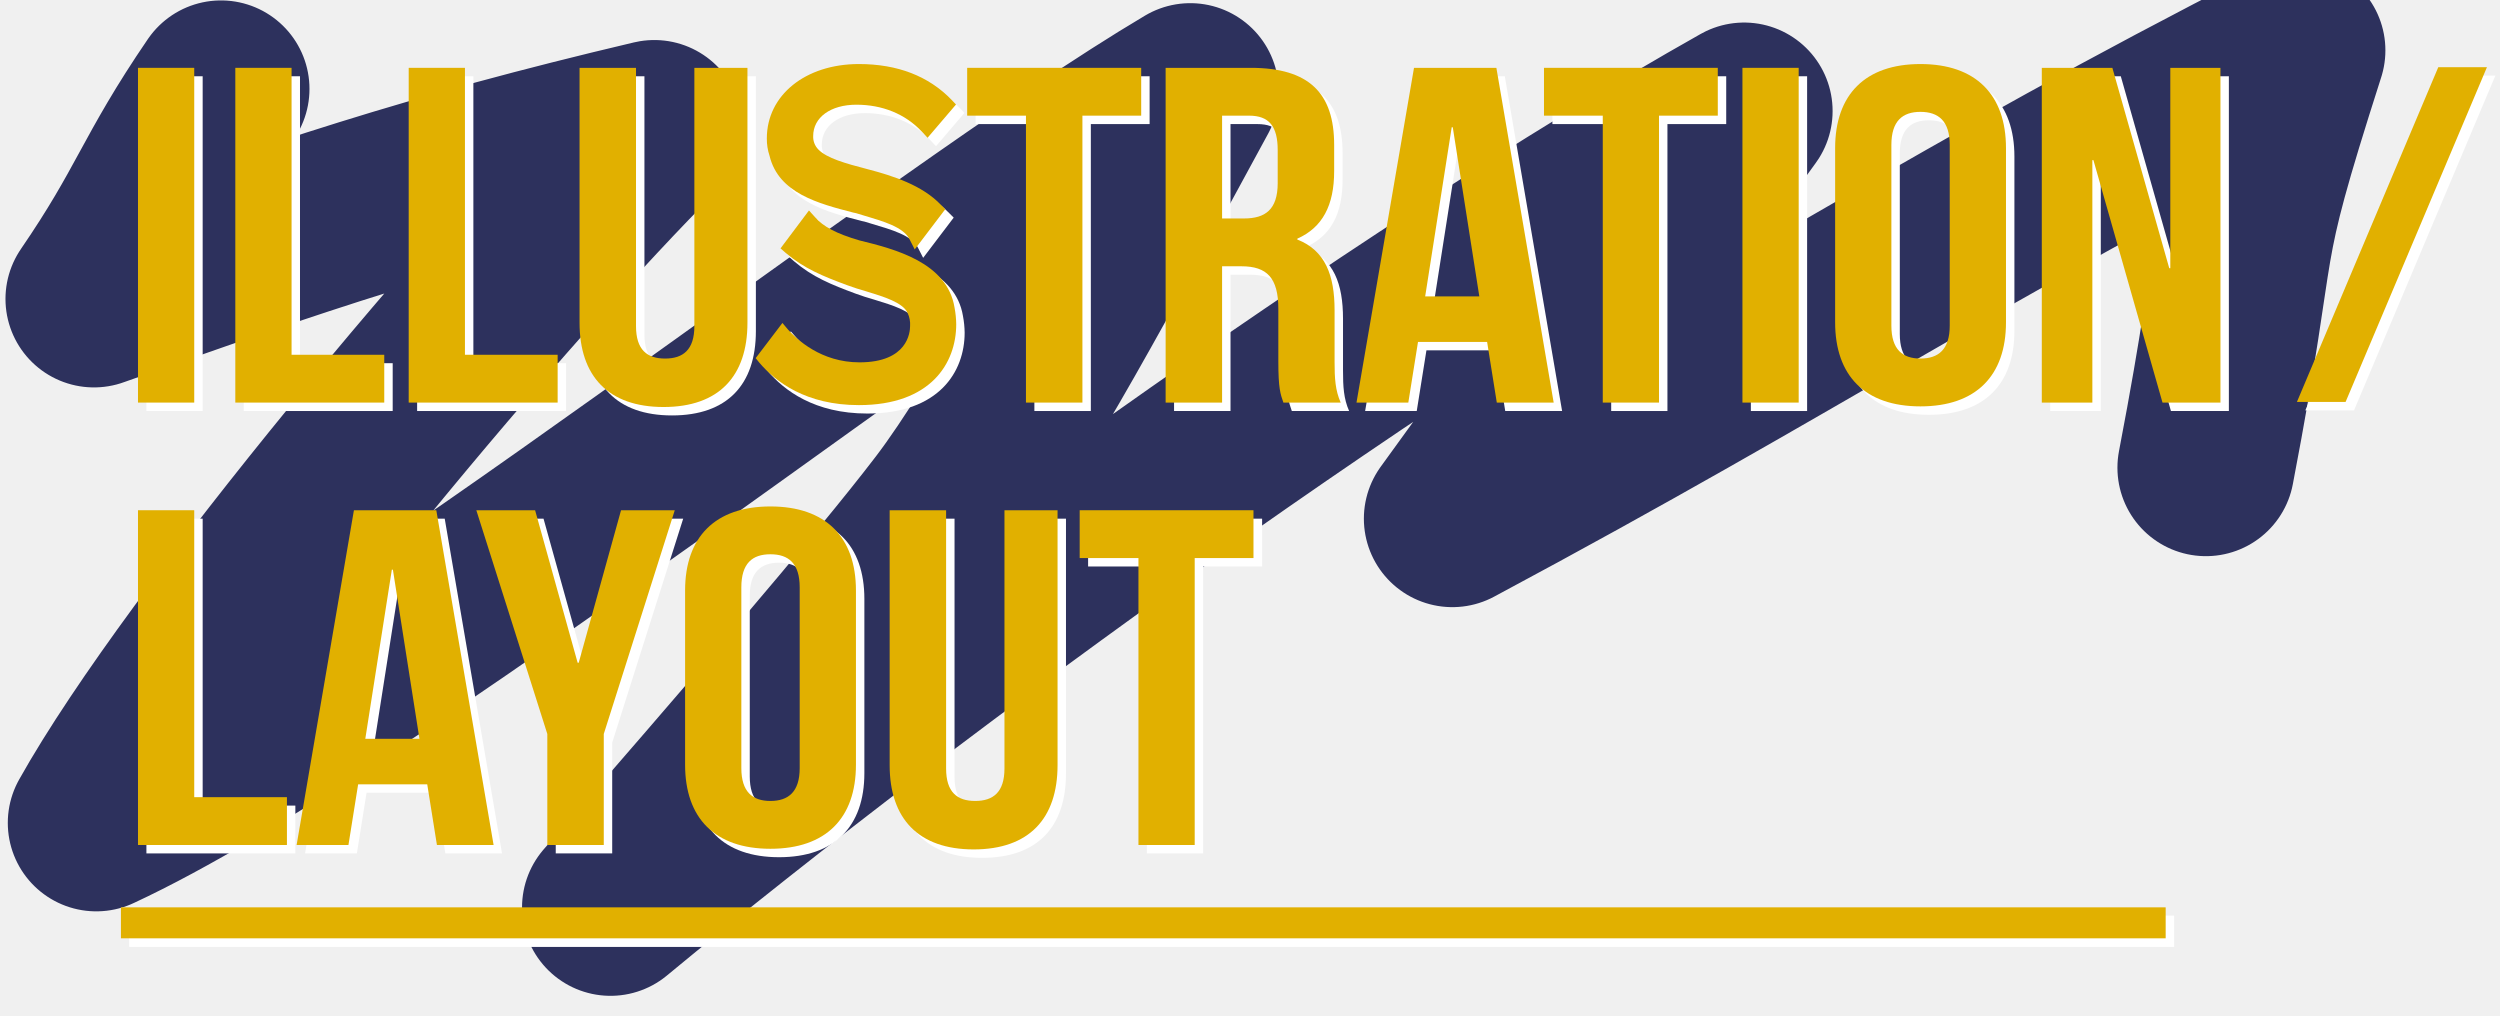
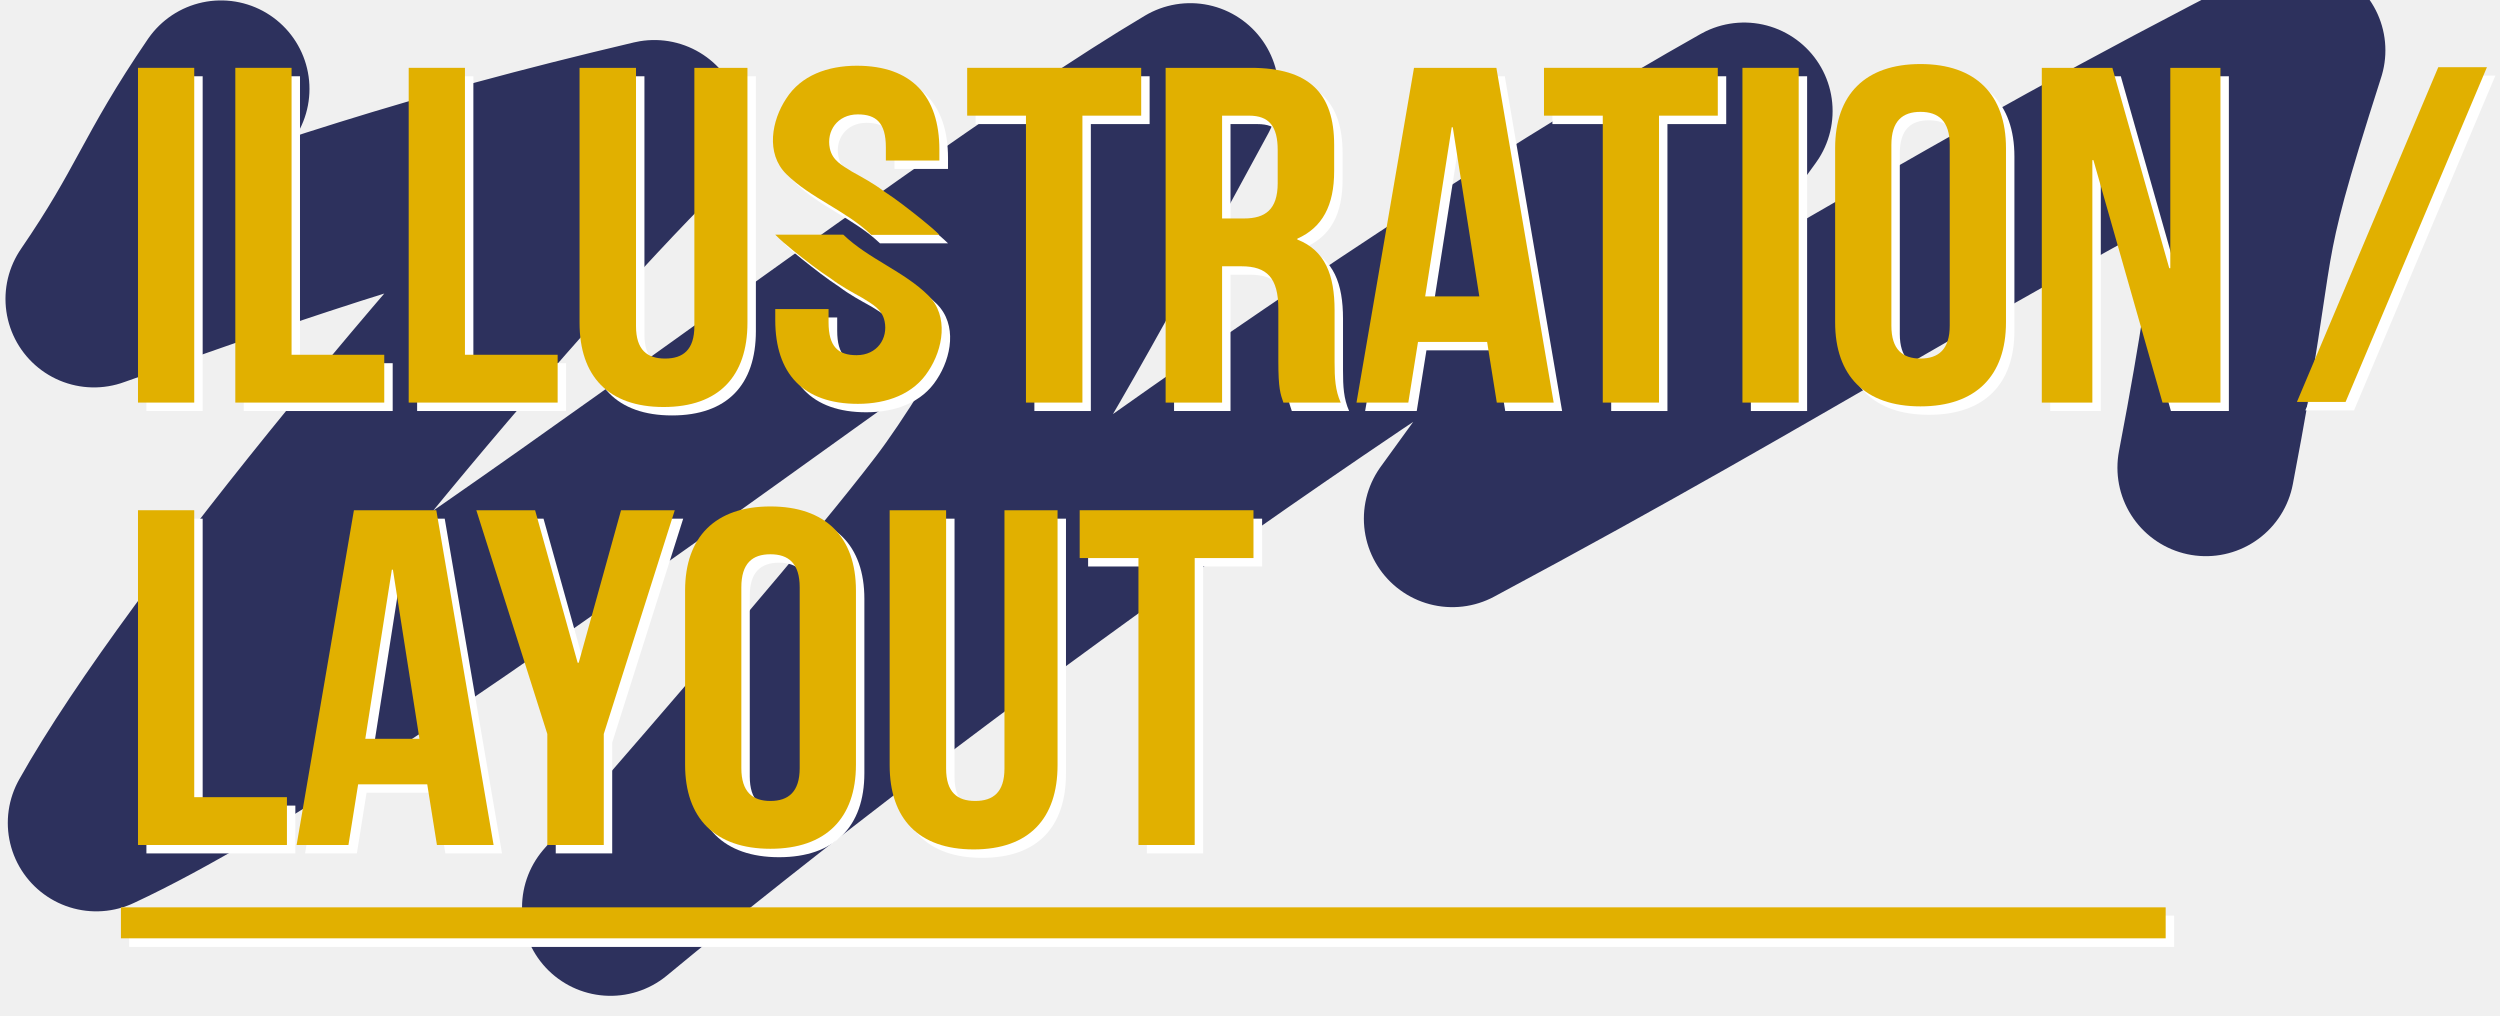
- <svg xmlns="http://www.w3.org/2000/svg" id="Ilustration.layout" width="1186.7" height="482" viewBox="0 0 1186.7 482">
-   <path d="M104.9,42.2c-29.3,42.9-31,56.9-60.3,99.7,96.2-34.2,158.5-55.5,266-80.9C240.4,130.9,94.1,304.2,45.7,390.6,174.5,330.7,443.3,115.7,565,43.5c-42.9,78.9-85.9,159.4-115.9,198.7S355.9,354.7,289.8,430.7c144.4-119.5,374.7-285.9,538.1-378-67.1,92-77.2,109.3-138.5,193.5,167.1-89.4,237.8-139.1,400.9-222.3-34.1,106.5-19.8,76-43.2,198.1" fill="none" stroke="#2d315d" stroke-linecap="round" stroke-linejoin="round" stroke-width="84" />
-   <rect x="61.4" y="434.7" width="970.6" height="14.7" fill="#fff" />
-   <path d="M69.5,36.2H96.2V195.1H69.5Z" fill="#fff" />
-   <path d="M115.7,36.2h26.7V172.4h44v22.7H115.7Z" fill="#fff" />
-   <path d="M198,36.2h26.7V172.4h44v22.7H198Z" fill="#fff" />
-   <path d="M305.9,36.2V158.8c0,11.3,5.3,15.4,13.8,15.4s13.9-4.1,13.9-15.4V36.2h25.2v121c0,25.4-13.6,40-39.8,40s-39.9-14.6-39.9-40V36.2Z" fill="#fff" />
-   <path d="M463.1,36.2h82.6V58.9H517.8V195.1H491V58.9H463.1Z" fill="#fff" />
-   <path d="M613.2,195.1c-1.4-4.1-2.4-6.6-2.4-19.5v-25c0-14.7-5.4-20.2-17.5-20.2h-9.2v64.7H557.3V36.2h40.4c27.7,0,39.6,12,39.6,36.6V85.2c0,16.4-5.6,26.8-17.5,32.1v.4c13.3,5.2,17.7,17,17.7,33.6v24.5c0,7.7.3,13.4,2.9,19.3ZM584.1,58.9v48.8h10.4c10,0,16-4.1,16-16.8V75.3c0-11.4-4.1-16.4-13.6-16.4Z" fill="#fff" />
-   <path d="M741.5,195.1h-27l-4.6-28.8H677.1l-4.6,28.8H648L675.2,36.2h39.1Zm-61-50.4h25.8L693.6,64.4h-.5Z" fill="#fff" />
-   <path d="M736.9,36.2h82.5V58.9H791.5V195.1H764.8V58.9H736.9Z" fill="#fff" />
-   <path d="M831.1,36.2h26.7V195.1H831.1Z" fill="#fff" />
-   <path d="M875.1,74.3c0-25.4,14.3-39.9,40.5-39.9s40.6,14.5,40.6,39.9V157c0,25.4-14.3,39.9-40.6,39.9s-40.5-14.5-40.5-39.9Zm26.7,84.3c0,11.3,5.3,15.6,13.8,15.6s13.9-4.3,13.9-15.6V72.8c0-11.4-5.4-15.7-13.9-15.7s-13.8,4.3-13.8,15.7Z" fill="#fff" />
-   <path d="M997.7,80h-.5V195.1h-24V36.2h33.5l27,95.1h.5V36.2H1058V195.1h-27.5Z" fill="#fff" />
-   <path d="M69.5,246.2H96.2V382.4h44v22.7H69.5Z" fill="#fff" />
-   <path d="M238.3,405.1H211.4l-4.6-28.8H174l-4.6,28.8H144.8L172,246.2h39.1Zm-60.9-50.4h25.7l-12.6-80.3H190Z" fill="#fff" />
-   <path d="M263.8,352.5,230.1,246.2H258l20.2,72.4h.5l20.1-72.4h25.5L290.6,352.5v52.6H263.8Z" fill="#fff" />
-   <path d="M329.2,284.3c0-25.4,14.3-39.9,40.6-39.9s40.5,14.5,40.5,39.9V367c0,25.4-14.3,39.9-40.5,39.9s-40.6-14.5-40.6-39.9Zm26.7,84.3c0,11.3,5.3,15.6,13.9,15.6s13.8-4.3,13.8-15.6V282.8c0-11.4-5.3-15.7-13.8-15.7s-13.9,4.3-13.9,15.7Z" fill="#fff" />
-   <path d="M453.1,246.2V368.8c0,11.3,5.3,15.4,13.8,15.4s13.9-4.1,13.9-15.4V246.2H506v121c0,25.4-13.6,40-39.8,40s-39.9-14.6-39.9-40v-121Z" fill="#fff" />
-   <path d="M516.5,246.2h82.6v22.7h-28V405.1H544.4V268.9H516.5Z" fill="#fff" />
-   <path d="M411.7,196.3c34,0,46.2-19.8,46.2-38.4a45.8,45.8,0,0,0-.8-7.9c-3.5-21.5-28.5-27.8-45.2-31.9-10.9-3.2-17.1-6.5-21-11l-2.9-3.2-13.5,18,2.4,2.1c8.8,7.5,17.7,11.1,29.3,15.4,2.9,1.1,5.9,2,9,2.9,8.5,2.6,17.3,5.3,19.6,10.2a12.6,12.6,0,0,1,1.2,6.3c0,2.9-1.1,17.2-24,17.2-18.3,0-29.7-10.9-33.8-15.5l-2.8-3.2L362.7,174l1.7,2.1C372.2,185.3,386.6,196.3,411.7,196.3Z" fill="#fff" />
-   <path d="M409,104.9l1.4.3,3.3,1c9.8,2.9,19.1,5.6,22,11.3l2.5,4.9,14.5-19.1-2.1-2.1c-8.9-9.3-22.6-13.7-34.8-16.9-10.4-2.7-19.4-5.2-23.4-9.4a8.5,8.5,0,0,1-2.3-6.3c0-8.9,8.2-14.9,20.4-14.9s23.2,4.3,31.2,12.9l2.6,2.8,13.5-15.8-2.1-2.2c-10.9-11.3-25.7-17-44-17-25.4,0-43.7,14.8-43.7,35.3a25.3,25.3,0,0,0,1.3,8.3C373.6,95.7,392.4,100.6,409,104.9Z" fill="#fff" />
-   <rect x="61.4" y="434.7" width="970.6" height="14.7" fill="#fff" />
-   <path d="M1161.4,35.9h23.1l-67.1,158.9h-23.1Z" fill="#fff" />
-   <rect x="57.4" y="430.7" width="970.6" height="14.7" fill="#e1b000" />
-   <path d="M65.5,32.2H92.2V191.1H65.5Z" fill="#e1b000" />
-   <path d="M111.7,32.2h26.7V168.4h44v22.7H111.7Z" fill="#e1b000" />
-   <path d="M194,32.2h26.7V168.4h44v22.7H194Z" fill="#e1b000" />
-   <path d="M301.9,32.2V154.8c0,11.3,5.3,15.4,13.8,15.4s13.9-4.1,13.9-15.4V32.2h25.2v121c0,25.4-13.6,40-39.8,40s-39.9-14.6-39.9-40V32.2Z" fill="#e1b000" />
-   <path d="M459.1,32.2h82.6V54.9H513.8V191.1H487V54.9H459.1Z" fill="#e1b000" />
-   <path d="M609.2,191.1c-1.4-4.1-2.4-6.6-2.4-19.5v-25c0-14.7-5.4-20.2-17.5-20.2h-9.2v64.7H553.3V32.2h40.4c27.7,0,39.6,12,39.6,36.6V81.2c0,16.4-5.6,26.8-17.5,32.1v.4c13.3,5.2,17.7,17,17.7,33.6v24.5c0,7.7.3,13.4,2.9,19.3ZM580.1,54.9v48.8h10.4c10,0,16-4.1,16-16.8V71.3c0-11.4-4.1-16.4-13.6-16.4Z" fill="#e1b000" />
-   <path d="M737.5,191.1h-27l-4.6-28.8H673.1l-4.6,28.8H643.9L671.2,32.2h39.1Zm-61-50.4h25.7L689.6,60.4h-.5Z" fill="#e1b000" />
-   <path d="M732.9,32.2h82.5V54.9H787.5V191.1H760.8V54.9H732.9Z" fill="#e1b000" />
-   <path d="M827.1,32.2h26.7V191.1H827.1Z" fill="#e1b000" />
-   <path d="M871.1,70.3c0-25.4,14.3-39.9,40.5-39.9s40.6,14.5,40.6,39.9V153c0,25.4-14.3,39.9-40.6,39.9s-40.5-14.5-40.5-39.9Zm26.7,84.3c0,11.3,5.3,15.6,13.8,15.6s13.9-4.3,13.9-15.6V68.8c0-11.4-5.4-15.7-13.9-15.7s-13.8,4.3-13.8,15.7Z" fill="#e1b000" />
-   <path d="M993.7,76h-.5V191.1h-24V32.2h33.5l27,95.1h.5V32.2H1054V191.1h-27.5Z" fill="#e1b000" />
-   <path d="M65.5,242.2H92.2V378.4h44v22.7H65.5Z" fill="#e1b000" />
-   <path d="M234.3,401.1H207.4l-4.6-28.8H170l-4.6,28.8H140.8L168,242.2h39.1Zm-60.9-50.4h25.7l-12.6-80.3H186Z" fill="#e1b000" />
-   <path d="M259.8,348.4,226.1,242.2H254l20.2,72.4h.5l20.1-72.4h25.5L286.6,348.4v52.7H259.8Z" fill="#e1b000" />
-   <path d="M325.2,280.3c0-25.4,14.3-39.9,40.5-39.9s40.6,14.5,40.6,39.9V363c0,25.4-14.3,39.9-40.6,39.9s-40.5-14.5-40.5-39.9Zm26.7,84.3c0,11.3,5.3,15.6,13.8,15.6s13.9-4.3,13.9-15.6V278.8c0-11.4-5.3-15.7-13.9-15.7s-13.8,4.3-13.8,15.7Z" fill="#e1b000" />
-   <path d="M449.1,242.2V364.8c0,11.3,5.3,15.4,13.8,15.4s13.9-4.1,13.9-15.4V242.2H502v121c0,25.4-13.6,40-39.8,40s-39.9-14.6-39.9-40v-121Z" fill="#e1b000" />
-   <path d="M512.5,242.2H595v22.7H567.1V401.1H540.4V264.9H512.5Z" fill="#e1b000" />
-   <path d="M407.7,192.3c34,0,46.2-19.8,46.2-38.4a45.8,45.8,0,0,0-.8-7.9c-3.5-21.5-28.5-27.8-45.2-31.9-10.9-3.2-17.1-6.5-21-11L384,99.9l-13.5,18,2.4,2.1c8.8,7.5,17.7,11.1,29.3,15.4,2.9,1.1,5.9,2,9,2.9,8.5,2.6,17.3,5.3,19.6,10.2a12.6,12.6,0,0,1,1.2,6.3c0,2.9-1.1,17.2-24,17.2-18.3,0-29.7-10.9-33.9-15.5l-2.7-3.2L358.7,170l1.7,2.1C368.2,181.3,382.6,192.3,407.7,192.3Z" fill="#e1b000" />
-   <path d="M405,100.9l1.4.3,3.3,1c9.8,2.9,19.1,5.6,22,11.3l2.5,4.9,14.5-19.1-2.1-2.1c-8.9-9.3-22.6-13.7-34.8-16.9-10.4-2.7-19.4-5.2-23.4-9.4a8.6,8.6,0,0,1-2.4-6.3c0-8.9,8.3-14.9,20.5-14.9s23.2,4.3,31.2,12.9l2.6,2.8,13.5-15.8-2.1-2.2c-10.9-11.3-25.7-17-44-17-25.4,0-43.7,14.8-43.7,35.3a25.3,25.3,0,0,0,1.3,8.3C369.6,91.7,388.4,96.6,405,100.9Z" fill="#e1b000" />
-   <path d="M1157.4,31.9h23.1l-67.1,158.9h-23.1Z" fill="#e1b000" />
+ <svg xmlns="http://www.w3.org/2000/svg" version="1.1" id="Ilustration.layout" x="0px" y="0px" viewBox="0 0 1186.7 482" style="enable-background:new 0 0 1186.7 482;" xml:space="preserve">
+   <style type="text/css">
+ 	.st0{fill:none;stroke:#2D315D;stroke-width:84;stroke-linecap:round;stroke-linejoin:round;}
+ 	.st1{fill:#FFFFFF;}
+ 	.st2{fill:#E1B000;}
+ </style>
+   <path class="st0" d="M104.9,42.2c-29.3,42.9-31,56.9-60.3,99.7c96.2-34.2,158.5-55.5,266-80.9C240.4,130.9,94.1,304.2,45.7,390.6  C174.5,330.7,443.3,115.7,565,43.5c-42.9,78.9-85.9,159.4-115.9,198.7s-93.2,112.5-159.3,188.5c144.4-119.5,374.7-285.9,538.1-378  c-67.1,92-77.2,109.3-138.5,193.5c167.1-89.4,237.8-139.1,400.9-222.3c-34.1,106.5-19.8,76-43.2,198.1" />
+   <rect x="61.4" y="434.7" class="st1" width="970.6" height="14.7" />
+   <path class="st1" d="M69.5,36.2h26.7v158.9H69.5V36.2z" />
+   <path class="st1" d="M115.7,36.2h26.7v136.2h44v22.7h-70.7V36.2z" />
+   <path class="st1" d="M198,36.2h26.7v136.2h44v22.7H198V36.2z" />
+   <path class="st1" d="M305.9,36.2v122.6c0,11.3,5.3,15.4,13.8,15.4s13.9-4.1,13.9-15.4V36.2h25.2v121c0,25.4-13.6,40-39.8,40  s-39.9-14.6-39.9-40v-121H305.9z" />
+   <path class="st1" d="M463.1,36.2h82.6v22.7h-27.9v136.2H491V58.9h-27.9V36.2z" />
+   <path class="st1" d="M613.2,195.1c-1.4-4.1-2.4-6.6-2.4-19.5v-25c0-14.7-5.4-20.2-17.5-20.2h-9.2v64.7h-26.8V36.2h40.4  c27.7,0,39.6,12,39.6,36.6v12.4c0,16.4-5.6,26.8-17.5,32.1v0.4c13.3,5.2,17.7,17,17.7,33.6v24.5c0,7.7,0.3,13.4,2.9,19.3  L613.2,195.1z M584.1,58.9v48.8h10.4c10,0,16-4.1,16-16.8V75.3c0-11.4-4.1-16.4-13.6-16.4H584.1z" />
+   <path class="st1" d="M741.5,195.1h-27l-4.6-28.8h-32.8l-4.6,28.8H648l27.2-158.9h39.1L741.5,195.1z M680.5,144.7h25.8l-12.7-80.3  h-0.5L680.5,144.7z" />
+   <path class="st1" d="M736.9,36.2h82.5v22.7h-27.9v136.2h-26.7V58.9h-27.9V36.2z" />
+   <path class="st1" d="M831.1,36.2h26.7v158.9h-26.7V36.2z" />
+   <path class="st1" d="M875.1,74.3c0-25.4,14.3-39.9,40.5-39.9s40.6,14.5,40.6,39.9V157c0,25.4-14.3,39.9-40.6,39.9  s-40.5-14.5-40.5-39.9V74.3z M901.8,158.6c0,11.3,5.3,15.6,13.8,15.6s13.9-4.3,13.9-15.6V72.8c0-11.4-5.4-15.7-13.9-15.7  s-13.8,4.3-13.8,15.7V158.6z" />
+   <path class="st1" d="M997.7,80h-0.5v115.1h-24V36.2h33.5l27,95.1h0.5V36.2h23.8v158.9h-27.5L997.7,80z" />
+   <path class="st1" d="M69.5,246.2h26.7v136.2h44v22.7H69.5V246.2z" />
+   <path class="st1" d="M238.3,405.1h-26.9l-4.6-28.8H174l-4.6,28.8h-24.6L172,246.2h39.1L238.3,405.1z M177.4,354.7h25.7l-12.6-80.3  H190L177.4,354.7z" />
+   <path class="st1" d="M263.8,352.5l-33.7-106.3H258l20.2,72.4h0.5l20.1-72.4h25.5l-33.7,106.3v52.6h-26.8V352.5z" />
+   <path class="st1" d="M329.2,284.3c0-25.4,14.3-39.9,40.6-39.9s40.5,14.5,40.5,39.9V367c0,25.4-14.3,39.9-40.5,39.9  s-40.6-14.5-40.6-39.9V284.3z M355.9,368.6c0,11.3,5.3,15.6,13.9,15.6s13.8-4.3,13.8-15.6v-85.8c0-11.4-5.3-15.7-13.8-15.7  s-13.9,4.3-13.9,15.7V368.6z" />
+   <path class="st1" d="M453.1,246.2v122.6c0,11.3,5.3,15.4,13.8,15.4s13.9-4.1,13.9-15.4V246.2H506v121c0,25.4-13.6,40-39.8,40  s-39.9-14.6-39.9-40v-121L453.1,246.2z" />
+   <path class="st1" d="M516.5,246.2h82.6v22.7h-28v136.2h-26.7V268.9h-27.9V246.2z" />
+   <rect x="61.4" y="434.7" class="st1" width="970.6" height="14.7" />
+   <path class="st1" d="M1161.4,35.9h23.1l-67.1,158.9h-23.1L1161.4,35.9z" />
+   <rect x="57.4" y="430.7" class="st2" width="970.6" height="14.7" />
+   <path class="st2" d="M65.5,32.2h26.7v158.9H65.5V32.2z" />
+   <path class="st2" d="M111.7,32.2h26.7v136.2h44v22.7h-70.7V32.2z" />
+   <path class="st2" d="M194,32.2h26.7v136.2h44v22.7H194V32.2z" />
+   <path class="st2" d="M301.9,32.2v122.6c0,11.3,5.3,15.4,13.8,15.4s13.9-4.1,13.9-15.4V32.2h25.2v121c0,25.4-13.6,40-39.8,40  s-39.9-14.6-39.9-40v-121H301.9z" />
+   <path class="st2" d="M459.1,32.2h82.6v22.7h-27.9v136.2H487V54.9h-27.9V32.2z" />
+   <path class="st2" d="M609.2,191.1c-1.4-4.1-2.4-6.6-2.4-19.5v-25c0-14.7-5.4-20.2-17.5-20.2h-9.2v64.7h-26.8V32.2h40.4  c27.7,0,39.6,12,39.6,36.6v12.4c0,16.4-5.6,26.8-17.5,32.1v0.4c13.3,5.2,17.7,17,17.7,33.6v24.5c0,7.7,0.3,13.4,2.9,19.3  L609.2,191.1z M580.1,54.9v48.8h10.4c10,0,16-4.1,16-16.8V71.3c0-11.4-4.1-16.4-13.6-16.4H580.1z" />
+   <path class="st2" d="M737.5,191.1h-27l-4.6-28.8h-32.8l-4.6,28.8h-24.6l27.3-158.9h39.1L737.5,191.1z M676.5,140.7h25.7l-12.6-80.3  h-0.5L676.5,140.7z" />
+   <path class="st2" d="M732.9,32.2h82.5v22.7h-27.9v136.2h-26.7V54.9h-27.9V32.2z" />
+   <path class="st2" d="M827.1,32.2h26.7v158.9h-26.7V32.2z" />
+   <path class="st2" d="M871.1,70.3c0-25.4,14.3-39.9,40.5-39.9s40.6,14.5,40.6,39.9V153c0,25.4-14.3,39.9-40.6,39.9  s-40.5-14.5-40.5-39.9V70.3z M897.8,154.6c0,11.3,5.3,15.6,13.8,15.6s13.9-4.3,13.9-15.6V68.8c0-11.4-5.4-15.7-13.9-15.7  s-13.8,4.3-13.8,15.7V154.6z" />
+   <path class="st2" d="M993.7,76h-0.5v115.1h-24V32.2h33.5l27,95.1h0.5V32.2h23.8v158.9h-27.5L993.7,76z" />
+   <path class="st2" d="M65.5,242.2h26.7v136.2h44v22.7H65.5V242.2z" />
+   <path class="st2" d="M234.3,401.1h-26.9l-4.6-28.8H170l-4.6,28.8h-24.6L168,242.2h39.1L234.3,401.1z M173.4,350.7h25.7l-12.6-80.3  H186L173.4,350.7z" />
+   <path class="st2" d="M259.8,348.4l-33.7-106.2H254l20.2,72.4h0.5l20.1-72.4h25.5l-33.7,106.2v52.7h-26.8V348.4z" />
+   <path class="st2" d="M325.2,280.3c0-25.4,14.3-39.9,40.5-39.9s40.6,14.5,40.6,39.9V363c0,25.4-14.3,39.9-40.6,39.9  s-40.5-14.5-40.5-39.9V280.3z M351.9,364.6c0,11.3,5.3,15.6,13.8,15.6s13.9-4.3,13.9-15.6v-85.8c0-11.4-5.3-15.7-13.9-15.7  s-13.8,4.3-13.8,15.7V364.6z" />
+   <path class="st2" d="M449.1,242.2v122.6c0,11.3,5.3,15.4,13.8,15.4s13.9-4.1,13.9-15.4V242.2H502v121c0,25.4-13.6,40-39.8,40  s-39.9-14.6-39.9-40v-121L449.1,242.2z" />
+   <path class="st2" d="M512.5,242.2H595v22.7h-27.9v136.2h-26.7V264.9h-27.9V242.2z" />
+   <path class="st2" d="M1157.4,31.9h23.1l-67.1,158.9h-23.1L1157.4,31.9z" />
+   <g>
+     <path class="st1" d="M441.3,107.9c-5.8-4.6-11.6-9.2-17.9-13.3c-4.6-3.5-9.8-6.3-15-9.2c-4.6-2.9-9.2-5.2-10.4-11   c-1.7-8.1,3.5-16.1,13.3-16.1c8.7,0,13.3,4,13.3,15.6v6.3h25.4v-5.2c0-25.4-13.2-39.8-39.2-39.8c-13.8,0-26.5,4.6-33.5,15.6   c-6.9,10.4-9.8,26,0,35.8c11.6,11.5,28.3,17.3,40.4,28.9h32.3C447.6,113.1,444.7,110.8,441.3,107.9z" />
+     <path class="st1" d="M380.7,123c5.8,4.6,11.6,9.2,17.9,13.3c4.6,3.5,9.8,6.3,15,9.2c4.6,2.9,9.2,5.2,10.4,11   c1.7,8.1-3.5,16.1-13.3,16.1c-8.7,0-13.3-4-13.3-15.6v-6.3H372v5.2c0,25.4,13.2,39.8,39.2,39.8c13.8,0,26.5-4.6,33.5-15.6   c6.9-10.4,9.8-26,0-35.8c-11.6-11.5-28.3-17.3-40.4-28.9H372C374.3,117.8,377.8,120.7,380.7,123z" />
+   </g>
+   <g>
+     <path class="st2" d="M437.2,103.9c-5.8-4.6-11.6-9.2-17.9-13.3c-4.6-3.5-9.8-6.3-15-9.2c-4.6-2.9-9.2-5.2-10.4-11   c-1.7-8.1,3.5-16.1,13.3-16.1c8.7,0,13.3,4,13.3,15.6v6.3h25.4v-5.2c0-25.4-13.2-39.8-39.2-39.8c-13.8,0-26.5,4.6-33.5,15.6   c-6.9,10.4-9.8,26,0,35.8c11.6,11.5,28.3,17.3,40.4,28.9h32.3C443.6,109.1,440.7,106.8,437.2,103.9z" />
+     <path class="st2" d="M376.6,119c5.8,4.6,11.6,9.2,17.9,13.3c4.6,3.5,9.8,6.3,15,9.2c4.6,2.9,9.2,5.2,10.4,11   c1.7,8.1-3.5,16.1-13.3,16.1c-8.7,0-13.3-4-13.3-15.6v-6.3H368v5.2c0,25.4,13.2,39.8,39.2,39.8c13.8,0,26.5-4.6,33.5-15.6   c6.9-10.4,9.8-26,0-35.8c-11.6-11.5-28.3-17.3-40.4-28.9H368C370.3,113.8,373.8,116.7,376.6,119z" />
+   </g>
</svg>
